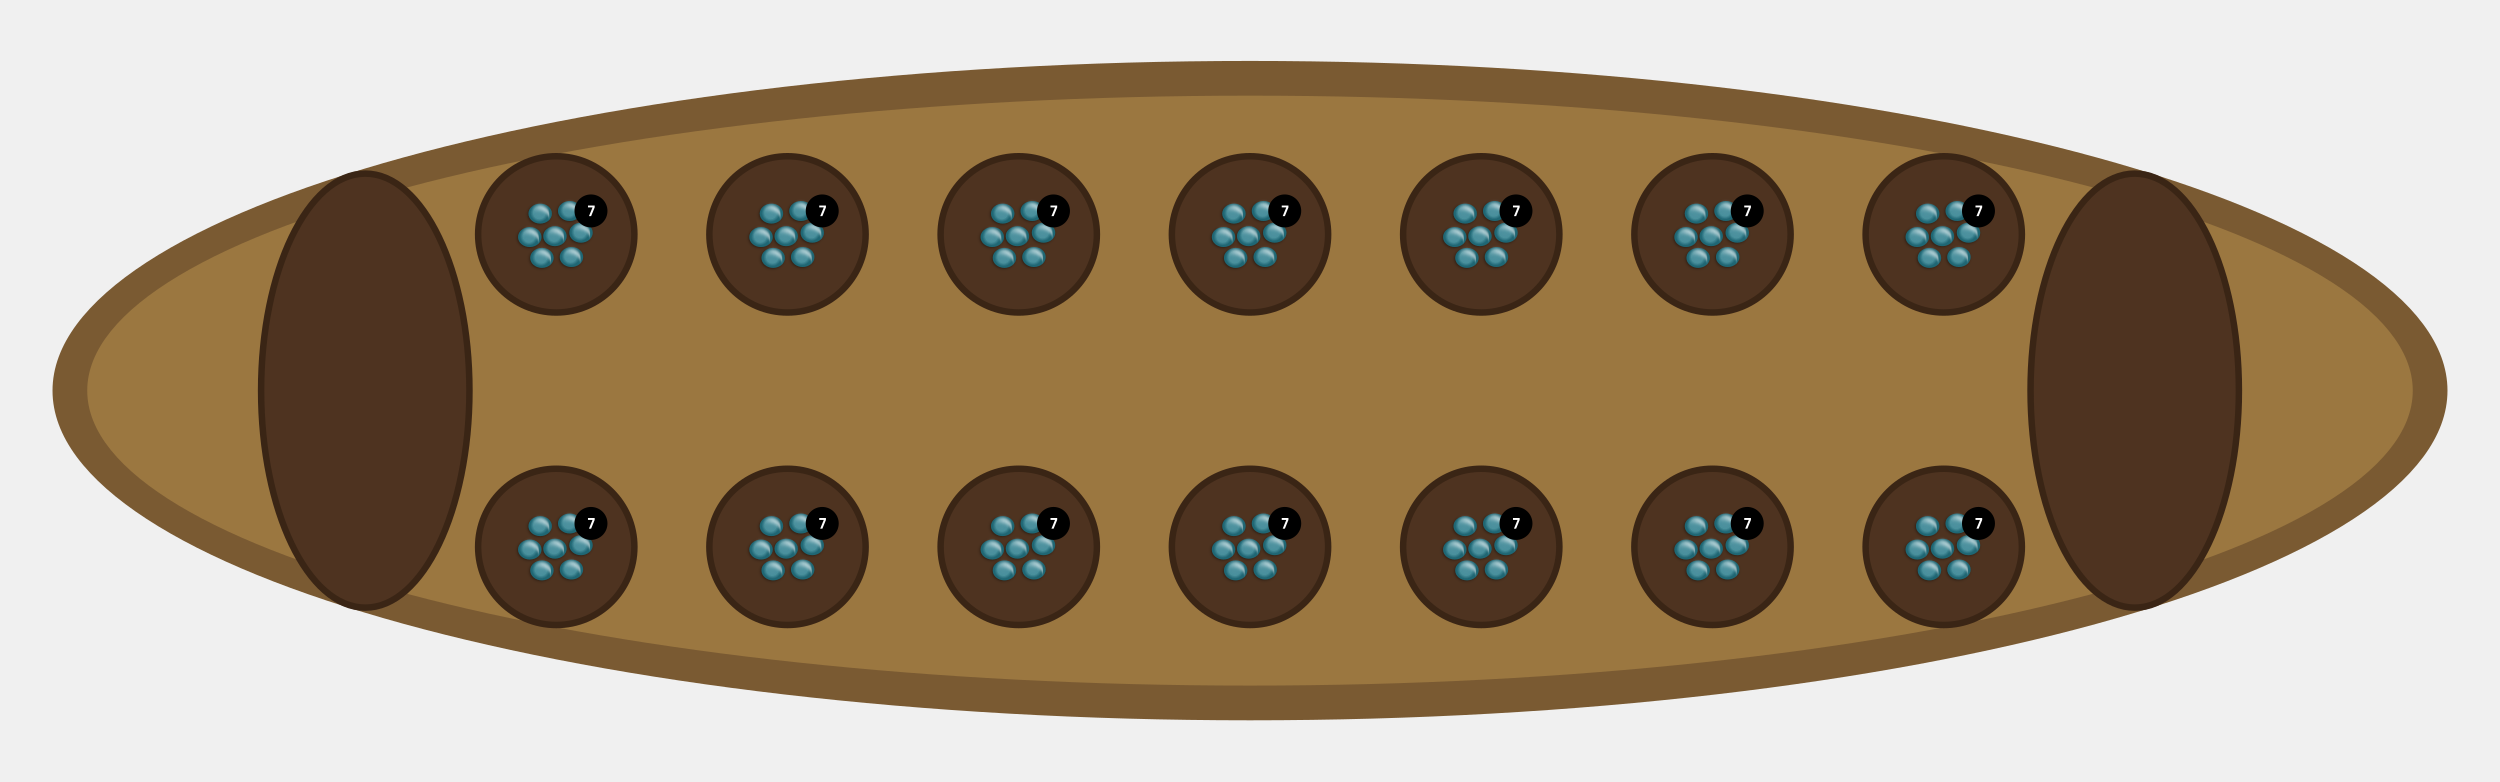
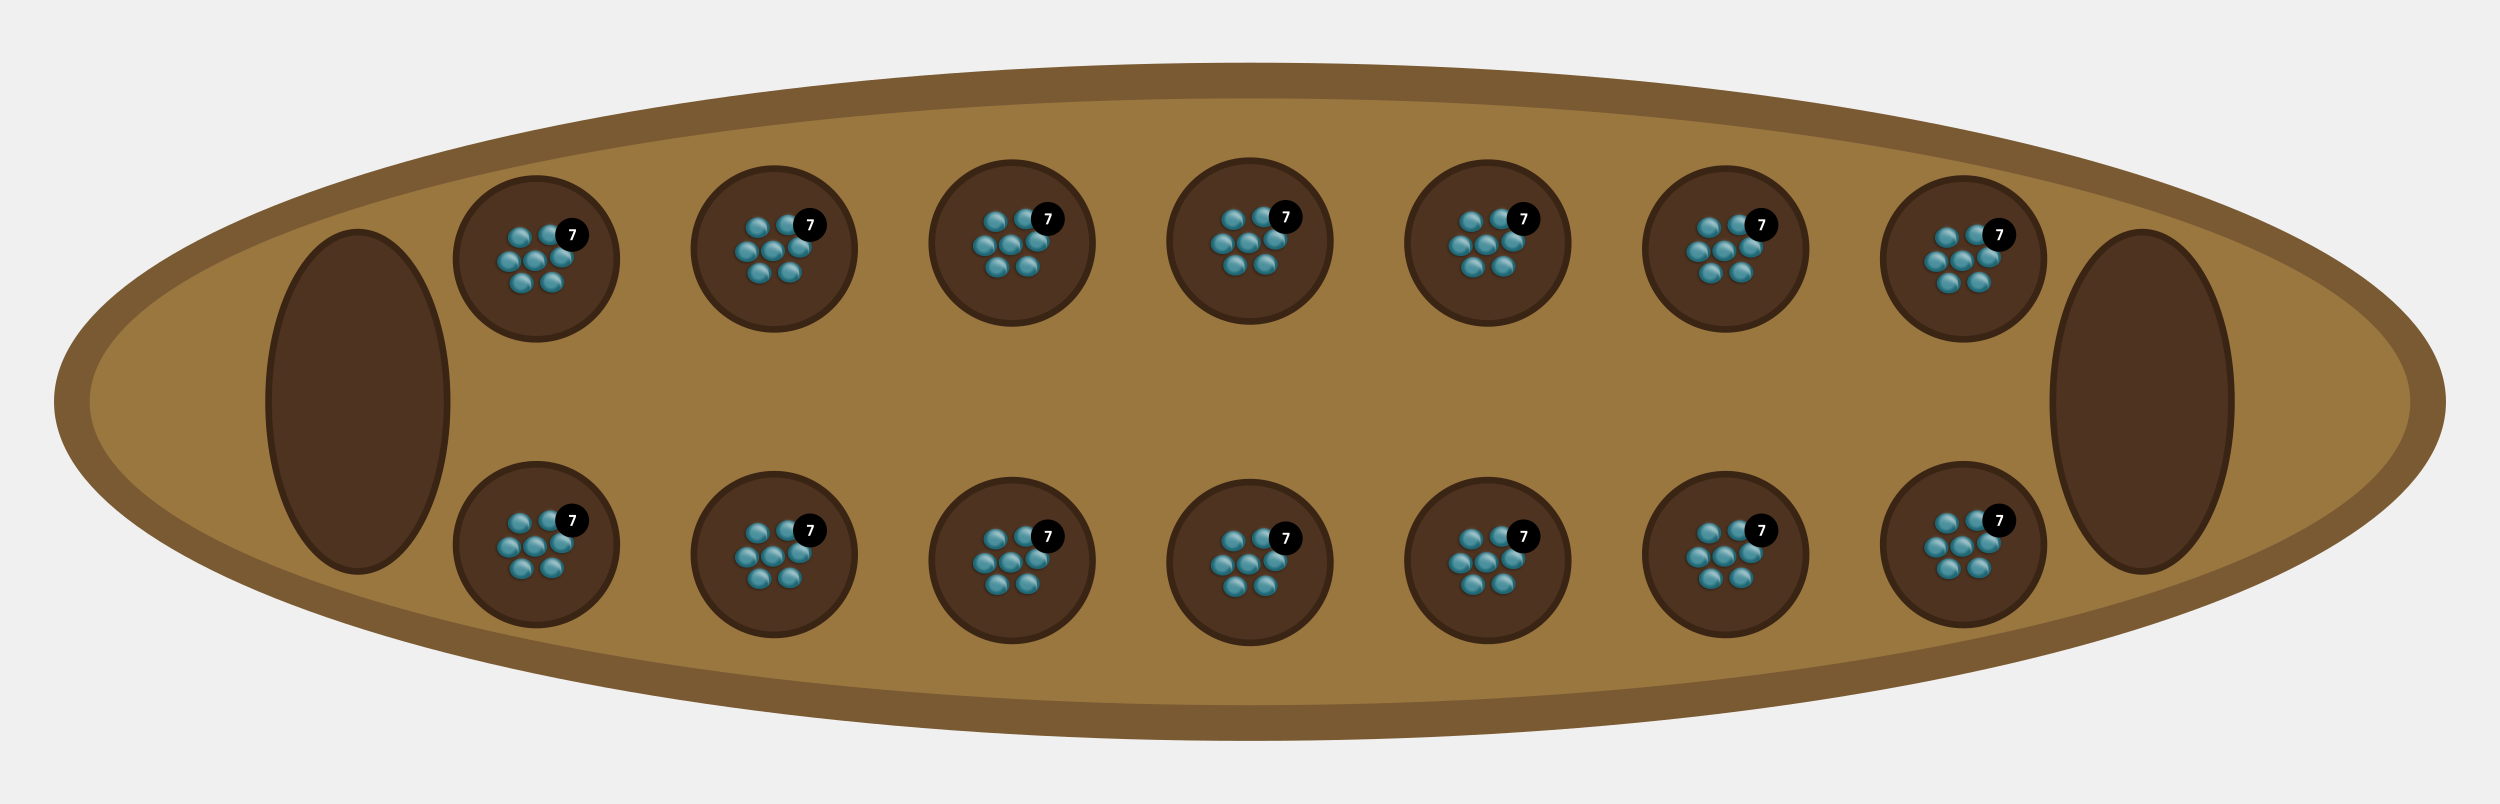
- <svg xmlns="http://www.w3.org/2000/svg" viewBox="0 0 576 180" width="576" height="180">
+ <svg xmlns="http://www.w3.org/2000/svg" viewBox="0 0 560 180" width="560" height="180">
  <defs>
    <symbol id="piece-playstrategy-oware-7" viewBox="0 0 144 144">
      <defs>
        <filter x="-22.2%" y="-26.1%" width="144.4%" height="152.2%" filterUnits="objectBoundingBox" id="filter-1">
          <feGaussianBlur stdDeviation="2" in="SourceGraphic" />
        </filter>
        <radialGradient cx="46.388%" cy="46.388%" fx="46.388%" fy="46.388%" r="46.157%" gradientTransform="translate(0.463878,0.463878),scale(0.851852,1),rotate(90),translate(-0.463878,-0.463878)" id="radialGradient-2">
          <stop stop-color="#FFFFFF" stop-opacity="0.1" offset="0%" />
          <stop stop-color="#FFFFFF" stop-opacity="0.086" offset="63.589%" />
          <stop stop-color="#000000" stop-opacity="0.08" offset="100%" />
        </radialGradient>
        <ellipse id="path-3" cx="13.5" cy="11.5" rx="13.5" ry="11.5" />
        <filter x="-34.6%" y="-38.6%" width="169.2%" height="177.3%" filterUnits="objectBoundingBox" id="filter-4">
          <feGaussianBlur stdDeviation="2" in="SourceGraphic" />
        </filter>
        <filter x="-22.2%" y="-26.1%" width="144.4%" height="152.2%" filterUnits="objectBoundingBox" id="filter-5">
          <feGaussianBlur stdDeviation="2" in="SourceGraphic" />
        </filter>
        <ellipse id="path-6" cx="13.5" cy="11.5" rx="13.5" ry="11.5" />
        <filter x="-34.6%" y="-38.6%" width="169.2%" height="177.3%" filterUnits="objectBoundingBox" id="filter-7">
          <feGaussianBlur stdDeviation="2" in="SourceGraphic" />
        </filter>
        <filter x="-22.2%" y="-26.1%" width="144.4%" height="152.2%" filterUnits="objectBoundingBox" id="filter-8">
          <feGaussianBlur stdDeviation="2" in="SourceGraphic" />
        </filter>
        <ellipse id="path-9" cx="13.5" cy="11.5" rx="13.5" ry="11.5" />
        <filter x="-34.6%" y="-38.6%" width="169.2%" height="177.3%" filterUnits="objectBoundingBox" id="filter-10">
          <feGaussianBlur stdDeviation="2" in="SourceGraphic" />
        </filter>
        <filter x="-22.2%" y="-26.1%" width="144.4%" height="152.2%" filterUnits="objectBoundingBox" id="filter-11">
          <feGaussianBlur stdDeviation="2" in="SourceGraphic" />
        </filter>
        <ellipse id="path-12" cx="13.5" cy="11.5" rx="13.5" ry="11.5" />
        <filter x="-34.6%" y="-38.6%" width="169.2%" height="177.3%" filterUnits="objectBoundingBox" id="filter-13">
          <feGaussianBlur stdDeviation="2" in="SourceGraphic" />
        </filter>
        <filter x="-22.2%" y="-26.1%" width="144.4%" height="152.2%" filterUnits="objectBoundingBox" id="filter-14">
          <feGaussianBlur stdDeviation="2" in="SourceGraphic" />
        </filter>
        <ellipse id="path-15" cx="13.5" cy="11.5" rx="13.5" ry="11.5" />
        <filter x="-34.6%" y="-38.6%" width="169.2%" height="177.3%" filterUnits="objectBoundingBox" id="filter-16">
          <feGaussianBlur stdDeviation="2" in="SourceGraphic" />
        </filter>
        <filter x="-22.2%" y="-26.1%" width="144.4%" height="152.2%" filterUnits="objectBoundingBox" id="filter-17">
          <feGaussianBlur stdDeviation="2" in="SourceGraphic" />
        </filter>
        <ellipse id="path-18" cx="13.5" cy="11.5" rx="13.5" ry="11.5" />
        <filter x="-34.6%" y="-38.6%" width="169.2%" height="177.3%" filterUnits="objectBoundingBox" id="filter-19">
          <feGaussianBlur stdDeviation="2" in="SourceGraphic" />
        </filter>
        <filter x="-22.2%" y="-26.1%" width="144.4%" height="152.2%" filterUnits="objectBoundingBox" id="filter-20">
          <feGaussianBlur stdDeviation="2" in="SourceGraphic" />
        </filter>
        <ellipse id="path-21" cx="13.5" cy="11.5" rx="13.5" ry="11.5" />
        <filter x="-34.6%" y="-38.6%" width="169.2%" height="177.3%" filterUnits="objectBoundingBox" id="filter-22">
          <feGaussianBlur stdDeviation="2" in="SourceGraphic" />
        </filter>
      </defs>
      <g id="seeds-7" stroke="none" stroke-width="1" fill="none" fill-rule="evenodd">
        <g id="Group" transform="translate(22, 27)">
          <g transform="translate(29, 29)">
            <ellipse id="shadow" fill="#000000" opacity="0.4" style="mix-blend-mode: multiply;" filter="url(#filter-1)" cx="18.5" cy="19.083" rx="13.5" ry="11.5" />
            <g id="colour---blue" transform="translate(6, 6.582812)">
              <use fill="#257989" href="#path-3" />
              <use fill="url(#radialGradient-2)" href="#path-3" />
            </g>
            <ellipse id="gradient" fill="url(#radialGradient-2)" cx="19.5" cy="18.083" rx="13.5" ry="11.5" />
            <path d="M12.595,25.035 C11.39,18.696 12.842,14.175 16.952,11.474 C21.061,8.772 25.252,8.852 29.523,11.715 C25.631,10.702 21.79,11.669 17.999,14.614 C14.209,17.558 12.407,21.032 12.595,25.035 Z" id="glow" fill="#FFFFFF" filter="url(#filter-4)" transform="translate(20.85407, 17.2703) rotate(-300) translate(-20.85407, -17.2703) " />
          </g>
          <g transform="translate(0, 30)">
            <ellipse id="shadow" fill="#000000" opacity="0.4" style="mix-blend-mode: multiply;" filter="url(#filter-5)" cx="18.5" cy="19.083" rx="13.5" ry="11.5" />
            <g id="colour---blue" transform="translate(6, 6.582812)">
              <use fill="#257989" href="#path-6" />
              <use fill="url(#radialGradient-2)" href="#path-6" />
            </g>
            <ellipse id="gradient" fill="url(#radialGradient-2)" cx="19.5" cy="18.083" rx="13.5" ry="11.5" />
            <path d="M12.595,25.035 C11.39,18.696 12.842,14.175 16.952,11.474 C21.061,8.772 25.252,8.852 29.523,11.715 C25.631,10.702 21.79,11.669 17.999,14.614 C14.209,17.558 12.407,21.032 12.595,25.035 Z" id="glow" fill="#FFFFFF" filter="url(#filter-7)" transform="translate(20.85407, 17.2703) rotate(-300) translate(-20.85407, -17.2703) " />
          </g>
          <g transform="translate(14, 54)">
            <ellipse id="shadow" fill="#000000" opacity="0.4" style="mix-blend-mode: multiply;" filter="url(#filter-8)" cx="18.5" cy="19.083" rx="13.5" ry="11.5" />
            <g id="colour---blue" transform="translate(6, 6.582812)">
              <use fill="#257989" href="#path-9" />
              <use fill="url(#radialGradient-2)" href="#path-9" />
            </g>
            <ellipse id="gradient" fill="url(#radialGradient-2)" cx="19.5" cy="18.083" rx="13.5" ry="11.5" />
            <path d="M12.595,25.035 C11.39,18.696 12.842,14.175 16.952,11.474 C21.061,8.772 25.252,8.852 29.523,11.715 C25.631,10.702 21.79,11.669 17.999,14.614 C14.209,17.558 12.407,21.032 12.595,25.035 Z" id="glow" fill="#FFFFFF" filter="url(#filter-10)" transform="translate(20.85407, 17.2703) rotate(-300) translate(-20.85407, -17.2703) " />
          </g>
          <g transform="translate(48, 53)">
            <ellipse id="shadow" fill="#000000" opacity="0.4" style="mix-blend-mode: multiply;" filter="url(#filter-11)" cx="18.5" cy="19.083" rx="13.5" ry="11.5" />
            <g id="colour---blue" transform="translate(6, 6.582812)">
              <use fill="#257989" href="#path-12" />
              <use fill="url(#radialGradient-2)" href="#path-12" />
            </g>
            <ellipse id="gradient" fill="url(#radialGradient-2)" cx="19.5" cy="18.083" rx="13.5" ry="11.5" />
            <path d="M12.595,25.035 C11.39,18.696 12.842,14.175 16.952,11.474 C21.061,8.772 25.252,8.852 29.523,11.715 C25.631,10.702 21.79,11.669 17.999,14.614 C14.209,17.558 12.407,21.032 12.595,25.035 Z" id="glow" fill="#FFFFFF" filter="url(#filter-13)" transform="translate(20.85407, 17.2703) rotate(-300) translate(-20.85407, -17.2703) " />
          </g>
          <g transform="translate(59, 25)">
            <ellipse id="shadow" fill="#000000" opacity="0.4" style="mix-blend-mode: multiply;" filter="url(#filter-14)" cx="18.5" cy="19.083" rx="13.5" ry="11.5" />
            <g id="colour---blue" transform="translate(6, 6.582812)">
              <use fill="#257989" href="#path-15" />
              <use fill="url(#radialGradient-2)" href="#path-15" />
            </g>
            <ellipse id="gradient" fill="url(#radialGradient-2)" cx="19.5" cy="18.083" rx="13.5" ry="11.5" />
            <path d="M12.595,25.035 C11.39,18.696 12.842,14.175 16.952,11.474 C21.061,8.772 25.252,8.852 29.523,11.715 C25.631,10.702 21.79,11.669 17.999,14.614 C14.209,17.558 12.407,21.032 12.595,25.035 Z" id="glow" fill="#FFFFFF" filter="url(#filter-16)" transform="translate(20.85407, 17.2703) rotate(-300) translate(-20.85407, -17.2703) " />
          </g>
          <g transform="translate(12, 3)">
            <ellipse id="shadow" fill="#000000" opacity="0.4" style="mix-blend-mode: multiply;" filter="url(#filter-17)" cx="18.5" cy="19.083" rx="13.5" ry="11.5" />
            <g id="colour---blue" transform="translate(6, 6.582812)">
              <use fill="#257989" href="#path-18" />
              <use fill="url(#radialGradient-2)" href="#path-18" />
            </g>
            <ellipse id="gradient" fill="url(#radialGradient-2)" cx="19.5" cy="18.083" rx="13.5" ry="11.5" />
            <path d="M12.595,25.035 C11.39,18.696 12.842,14.175 16.952,11.474 C21.061,8.772 25.252,8.852 29.523,11.715 C25.631,10.702 21.79,11.669 17.999,14.614 C14.209,17.558 12.407,21.032 12.595,25.035 Z" id="glow" fill="#FFFFFF" filter="url(#filter-19)" transform="translate(20.85407, 17.2703) rotate(-300) translate(-20.85407, -17.2703) " />
          </g>
          <g transform="translate(46, 0)">
            <ellipse id="shadow" fill="#000000" opacity="0.4" style="mix-blend-mode: multiply;" filter="url(#filter-20)" cx="18.5" cy="19.083" rx="13.5" ry="11.5" />
            <g id="colour---blue" transform="translate(6, 6.582812)">
              <use fill="#257989" href="#path-21" />
              <use fill="url(#radialGradient-2)" href="#path-21" />
            </g>
            <ellipse id="gradient" fill="url(#radialGradient-2)" cx="19.5" cy="18.083" rx="13.5" ry="11.5" />
            <path d="M12.595,25.035 C11.39,18.696 12.842,14.175 16.952,11.474 C21.061,8.772 25.252,8.852 29.523,11.715 C25.631,10.702 21.79,11.669 17.999,14.614 C14.209,17.558 12.407,21.032 12.595,25.035 Z" id="glow" fill="#FFFFFF" filter="url(#filter-22)" transform="translate(20.85407, 17.2703) rotate(-300) translate(-20.85407, -17.2703) " />
          </g>
        </g>
        <g id="Number" transform="translate(93, 26)">
          <circle id="Oval" fill="#000000" cx="19" cy="19" r="19" />
          <path d="M19.177,25 L23.274,14.936 L23.274,12.76 L15.556,12.76 L15.556,14.936 L20.792,14.936 L16.678,25 L19.177,25 Z" id="Masked-text-object" fill="#FFFFFF" />
        </g>
      </g>
    </symbol>
  </defs>
-   <ellipse cx="288" cy="90" rx="275.9" ry="75.96" fill="#7A5A32" />
-   <ellipse cx="288" cy="90" rx="267.9" ry="67.96" fill="#9B7740" />
-   <ellipse cx="84.16" cy="90" rx="24" ry="50" fill="#4E3320" stroke="#3A2515" stroke-width="1.5" class="board-cell" data-sq="store-1" />
-   <ellipse cx="491.84" cy="90" rx="24" ry="50" fill="#4E3320" stroke="#3A2515" stroke-width="1.5" class="board-cell" data-sq="store-0" />
-   <circle cx="128.16" cy="54" r="18" fill="#4E3320" stroke="#3A2515" stroke-width="1.5" class="board-cell" data-sq="pit-6" />
-   <circle cx="128.16" cy="126" r="18" fill="#4E3320" stroke="#3A2515" stroke-width="1.5" class="board-cell" data-sq="pit-7" />
-   <use href="#piece-playstrategy-oware-7" x="113.76" y="39.6" width="28.8" height="28.8" />
-   <use href="#piece-playstrategy-oware-7" x="113.76" y="111.6" width="28.8" height="28.8" />
-   <circle cx="181.44" cy="54" r="18" fill="#4E3320" stroke="#3A2515" stroke-width="1.5" class="board-cell" data-sq="pit-5" />
-   <circle cx="181.44" cy="126" r="18" fill="#4E3320" stroke="#3A2515" stroke-width="1.5" class="board-cell" data-sq="pit-8" />
-   <use href="#piece-playstrategy-oware-7" x="167.04" y="39.6" width="28.8" height="28.8" />
-   <use href="#piece-playstrategy-oware-7" x="167.04" y="111.6" width="28.8" height="28.8" />
-   <circle cx="234.72" cy="54" r="18" fill="#4E3320" stroke="#3A2515" stroke-width="1.5" class="board-cell" data-sq="pit-4" />
-   <circle cx="234.72" cy="126" r="18" fill="#4E3320" stroke="#3A2515" stroke-width="1.5" class="board-cell" data-sq="pit-9" />
-   <use href="#piece-playstrategy-oware-7" x="220.32" y="39.6" width="28.8" height="28.8" />
-   <use href="#piece-playstrategy-oware-7" x="220.32" y="111.6" width="28.8" height="28.8" />
-   <circle cx="288" cy="54" r="18" fill="#4E3320" stroke="#3A2515" stroke-width="1.5" class="board-cell" data-sq="pit-3" />
-   <circle cx="288" cy="126" r="18" fill="#4E3320" stroke="#3A2515" stroke-width="1.5" class="board-cell" data-sq="pit-10" />
-   <use href="#piece-playstrategy-oware-7" x="273.6" y="39.6" width="28.8" height="28.8" />
-   <use href="#piece-playstrategy-oware-7" x="273.6" y="111.6" width="28.8" height="28.8" />
-   <circle cx="341.28" cy="54" r="18" fill="#4E3320" stroke="#3A2515" stroke-width="1.5" class="board-cell" data-sq="pit-2" />
-   <circle cx="341.28" cy="126" r="18" fill="#4E3320" stroke="#3A2515" stroke-width="1.5" class="board-cell" data-sq="pit-11" />
-   <use href="#piece-playstrategy-oware-7" x="326.88" y="39.6" width="28.8" height="28.8" />
-   <use href="#piece-playstrategy-oware-7" x="326.88" y="111.6" width="28.8" height="28.8" />
-   <circle cx="394.56" cy="54" r="18" fill="#4E3320" stroke="#3A2515" stroke-width="1.5" class="board-cell" data-sq="pit-1" />
-   <circle cx="394.56" cy="126" r="18" fill="#4E3320" stroke="#3A2515" stroke-width="1.5" class="board-cell" data-sq="pit-12" />
-   <use href="#piece-playstrategy-oware-7" x="380.16" y="39.6" width="28.8" height="28.8" />
-   <use href="#piece-playstrategy-oware-7" x="380.16" y="111.6" width="28.8" height="28.8" />
-   <circle cx="447.84" cy="54" r="18" fill="#4E3320" stroke="#3A2515" stroke-width="1.5" class="board-cell" data-sq="pit-0" />
-   <circle cx="447.84" cy="126" r="18" fill="#4E3320" stroke="#3A2515" stroke-width="1.5" class="board-cell" data-sq="pit-13" />
-   <use href="#piece-playstrategy-oware-7" x="433.44" y="39.6" width="28.8" height="28.8" />
-   <use href="#piece-playstrategy-oware-7" x="433.44" y="111.6" width="28.8" height="28.8" />
+   <ellipse cx="280" cy="90" rx="267.9" ry="75.96" fill="#7A5A32" />
+   <ellipse cx="280" cy="90" rx="259.9" ry="67.96" fill="#9B7740" />
+   <ellipse cx="80.16" cy="90" rx="20" ry="38" fill="#4E3320" stroke="#3A2515" stroke-width="1.5" class="board-cell" data-sq="store-1" />
+   <ellipse cx="479.84" cy="90" rx="20" ry="38" fill="#4E3320" stroke="#3A2515" stroke-width="1.5" class="board-cell" data-sq="store-0" />
+   <circle cx="120.16" cy="58" r="18" fill="#4E3320" stroke="#3A2515" stroke-width="1.5" class="board-cell" data-sq="pit-6" />
+   <circle cx="120.16" cy="122" r="18" fill="#4E3320" stroke="#3A2515" stroke-width="1.5" class="board-cell" data-sq="pit-7" />
+   <use href="#piece-playstrategy-oware-7" x="105.76" y="43.6" width="28.8" height="28.8" />
+   <use href="#piece-playstrategy-oware-7" x="105.76" y="107.6" width="28.8" height="28.8" />
+   <circle cx="173.44" cy="55.778" r="18" fill="#4E3320" stroke="#3A2515" stroke-width="1.5" class="board-cell" data-sq="pit-5" />
+   <circle cx="173.44" cy="124.222" r="18" fill="#4E3320" stroke="#3A2515" stroke-width="1.5" class="board-cell" data-sq="pit-8" />
+   <use href="#piece-playstrategy-oware-7" x="159.04" y="41.378" width="28.8" height="28.8" />
+   <use href="#piece-playstrategy-oware-7" x="159.04" y="109.822" width="28.8" height="28.8" />
+   <circle cx="226.72" cy="54.444" r="18" fill="#4E3320" stroke="#3A2515" stroke-width="1.5" class="board-cell" data-sq="pit-4" />
+   <circle cx="226.72" cy="125.556" r="18" fill="#4E3320" stroke="#3A2515" stroke-width="1.5" class="board-cell" data-sq="pit-9" />
+   <use href="#piece-playstrategy-oware-7" x="212.32" y="40.044" width="28.8" height="28.8" />
+   <use href="#piece-playstrategy-oware-7" x="212.32" y="111.156" width="28.8" height="28.8" />
+   <circle cx="280" cy="54" r="18" fill="#4E3320" stroke="#3A2515" stroke-width="1.5" class="board-cell" data-sq="pit-3" />
+   <circle cx="280" cy="126" r="18" fill="#4E3320" stroke="#3A2515" stroke-width="1.5" class="board-cell" data-sq="pit-10" />
+   <use href="#piece-playstrategy-oware-7" x="265.6" y="39.6" width="28.8" height="28.8" />
+   <use href="#piece-playstrategy-oware-7" x="265.6" y="111.6" width="28.8" height="28.8" />
+   <circle cx="333.28" cy="54.444" r="18" fill="#4E3320" stroke="#3A2515" stroke-width="1.5" class="board-cell" data-sq="pit-2" />
+   <circle cx="333.28" cy="125.556" r="18" fill="#4E3320" stroke="#3A2515" stroke-width="1.5" class="board-cell" data-sq="pit-11" />
+   <use href="#piece-playstrategy-oware-7" x="318.88" y="40.044" width="28.8" height="28.8" />
+   <use href="#piece-playstrategy-oware-7" x="318.88" y="111.156" width="28.8" height="28.8" />
+   <circle cx="386.56" cy="55.778" r="18" fill="#4E3320" stroke="#3A2515" stroke-width="1.5" class="board-cell" data-sq="pit-1" />
+   <circle cx="386.56" cy="124.222" r="18" fill="#4E3320" stroke="#3A2515" stroke-width="1.5" class="board-cell" data-sq="pit-12" />
+   <use href="#piece-playstrategy-oware-7" x="372.16" y="41.378" width="28.8" height="28.8" />
+   <use href="#piece-playstrategy-oware-7" x="372.16" y="109.822" width="28.8" height="28.8" />
+   <circle cx="439.84" cy="58" r="18" fill="#4E3320" stroke="#3A2515" stroke-width="1.5" class="board-cell" data-sq="pit-0" />
+   <circle cx="439.84" cy="122" r="18" fill="#4E3320" stroke="#3A2515" stroke-width="1.5" class="board-cell" data-sq="pit-13" />
+   <use href="#piece-playstrategy-oware-7" x="425.44" y="43.6" width="28.8" height="28.8" />
+   <use href="#piece-playstrategy-oware-7" x="425.44" y="107.6" width="28.8" height="28.8" />
</svg>
